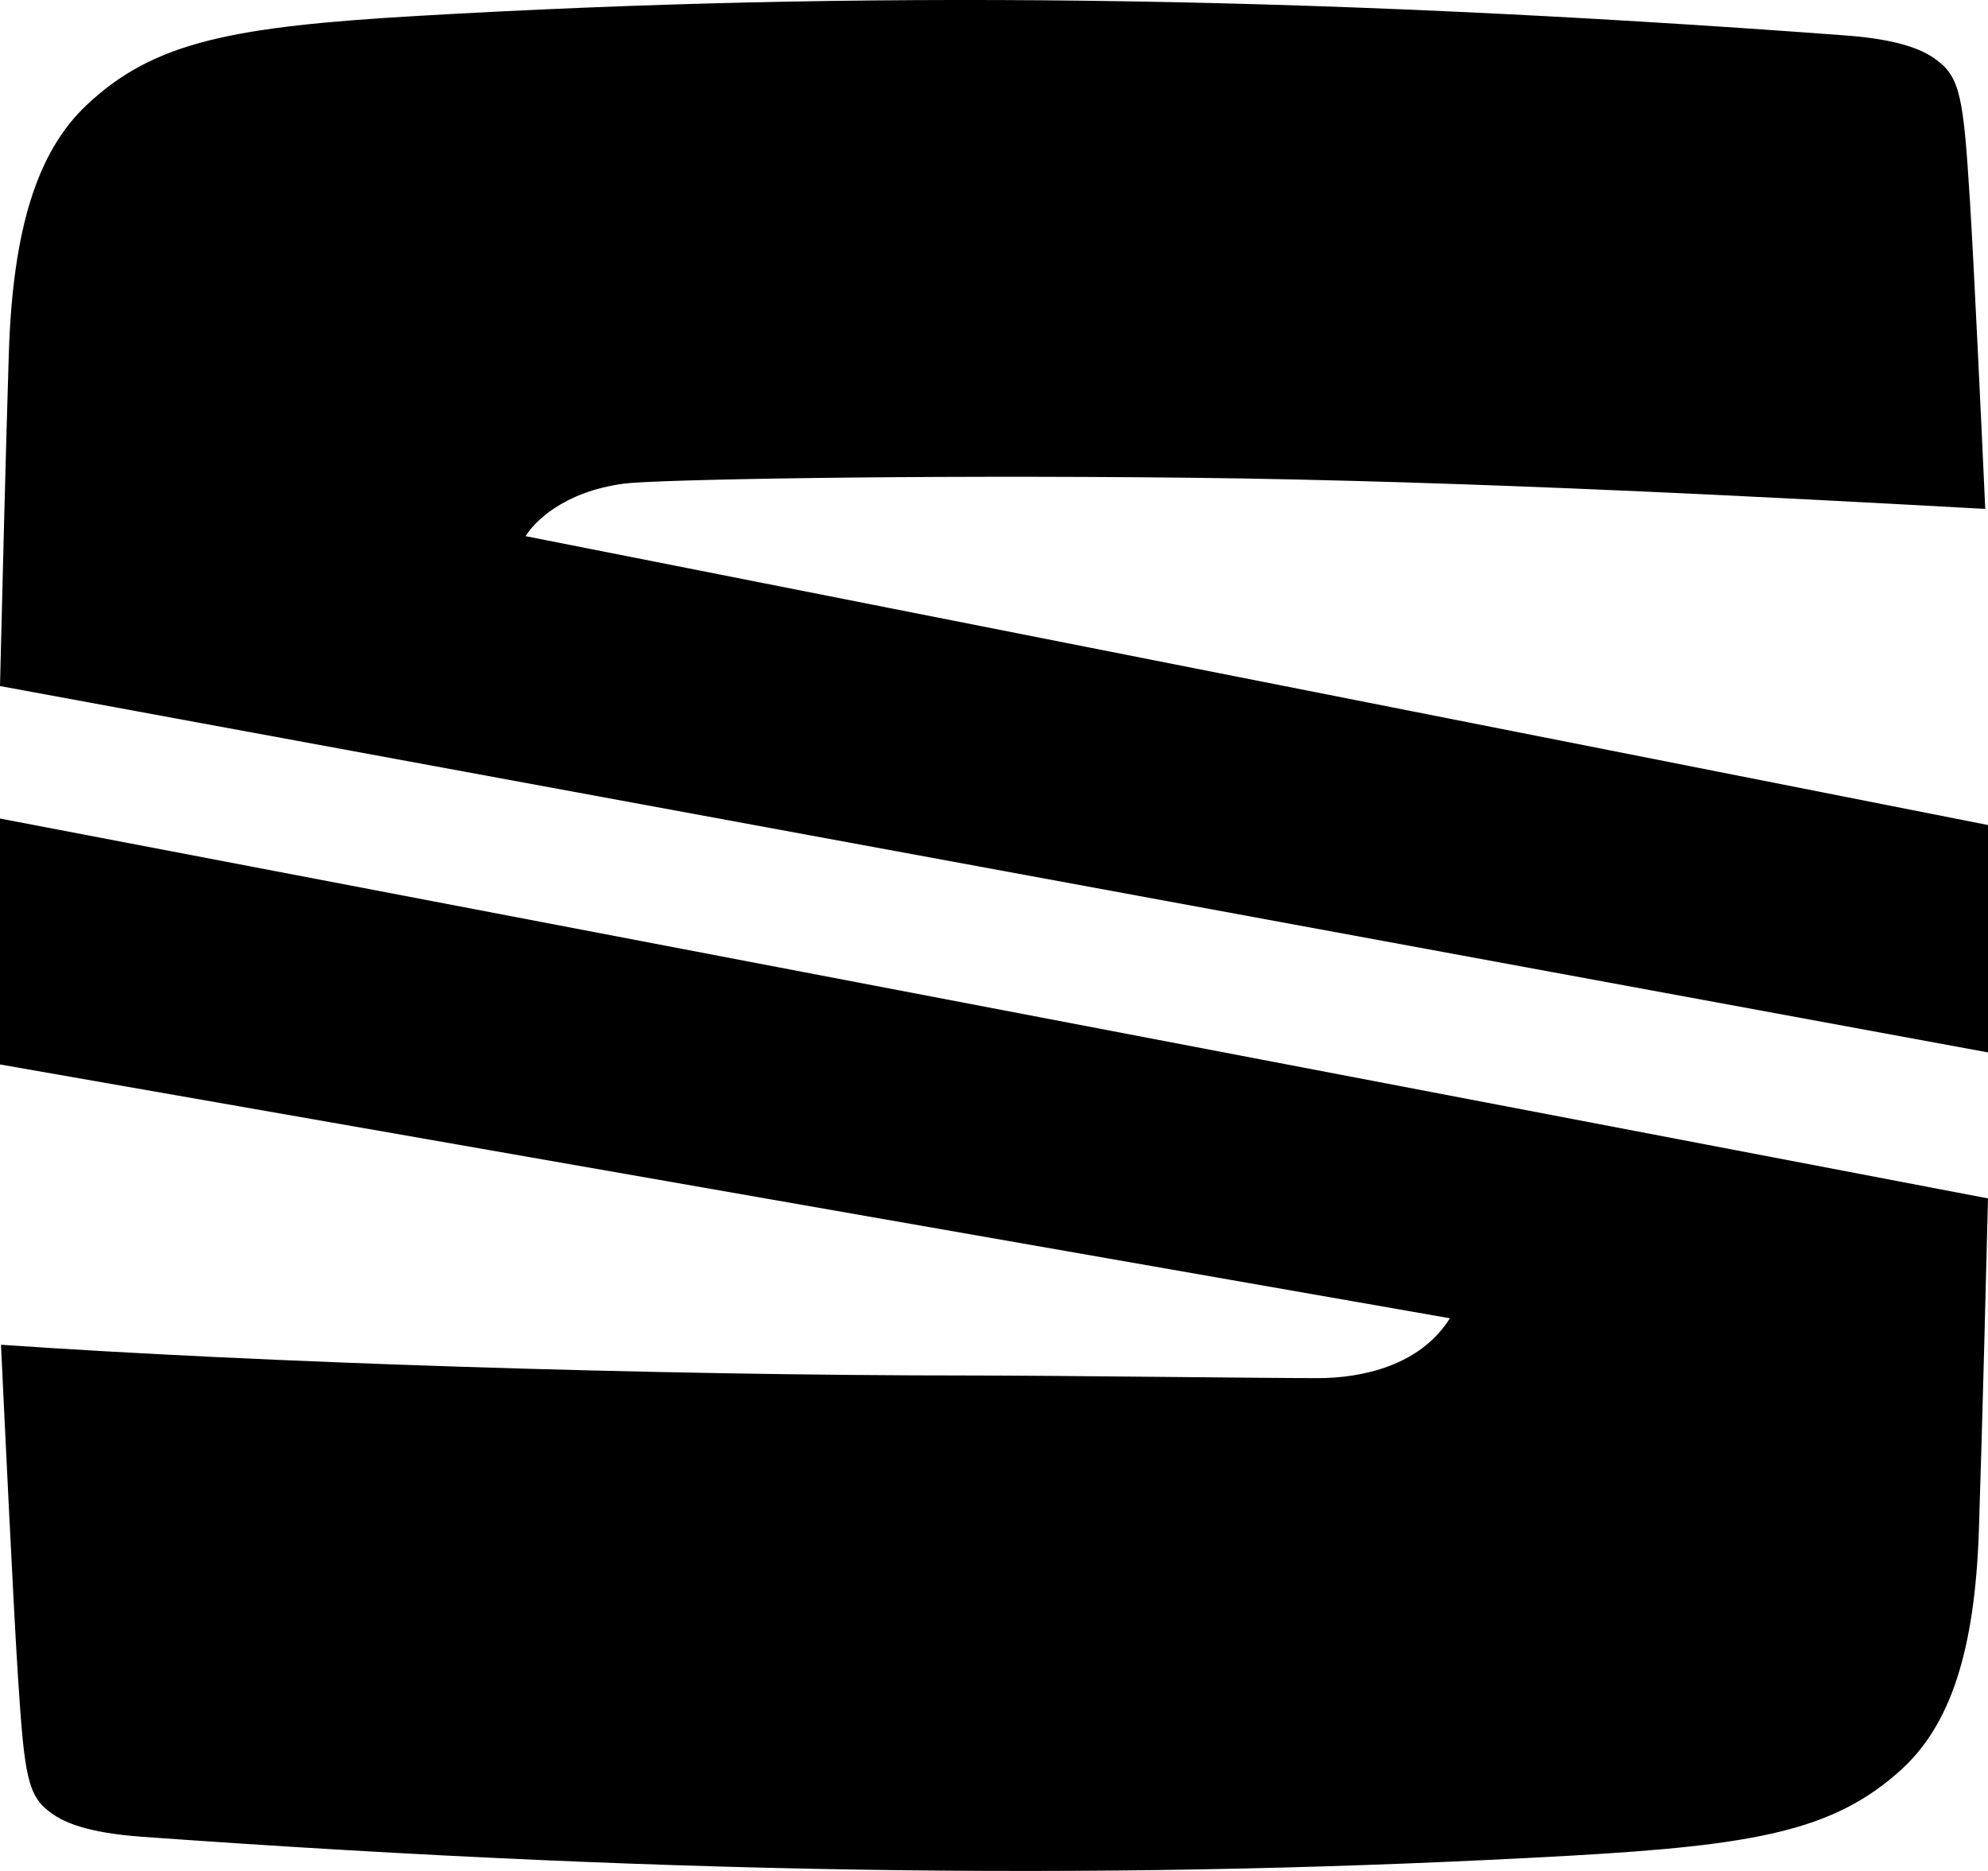
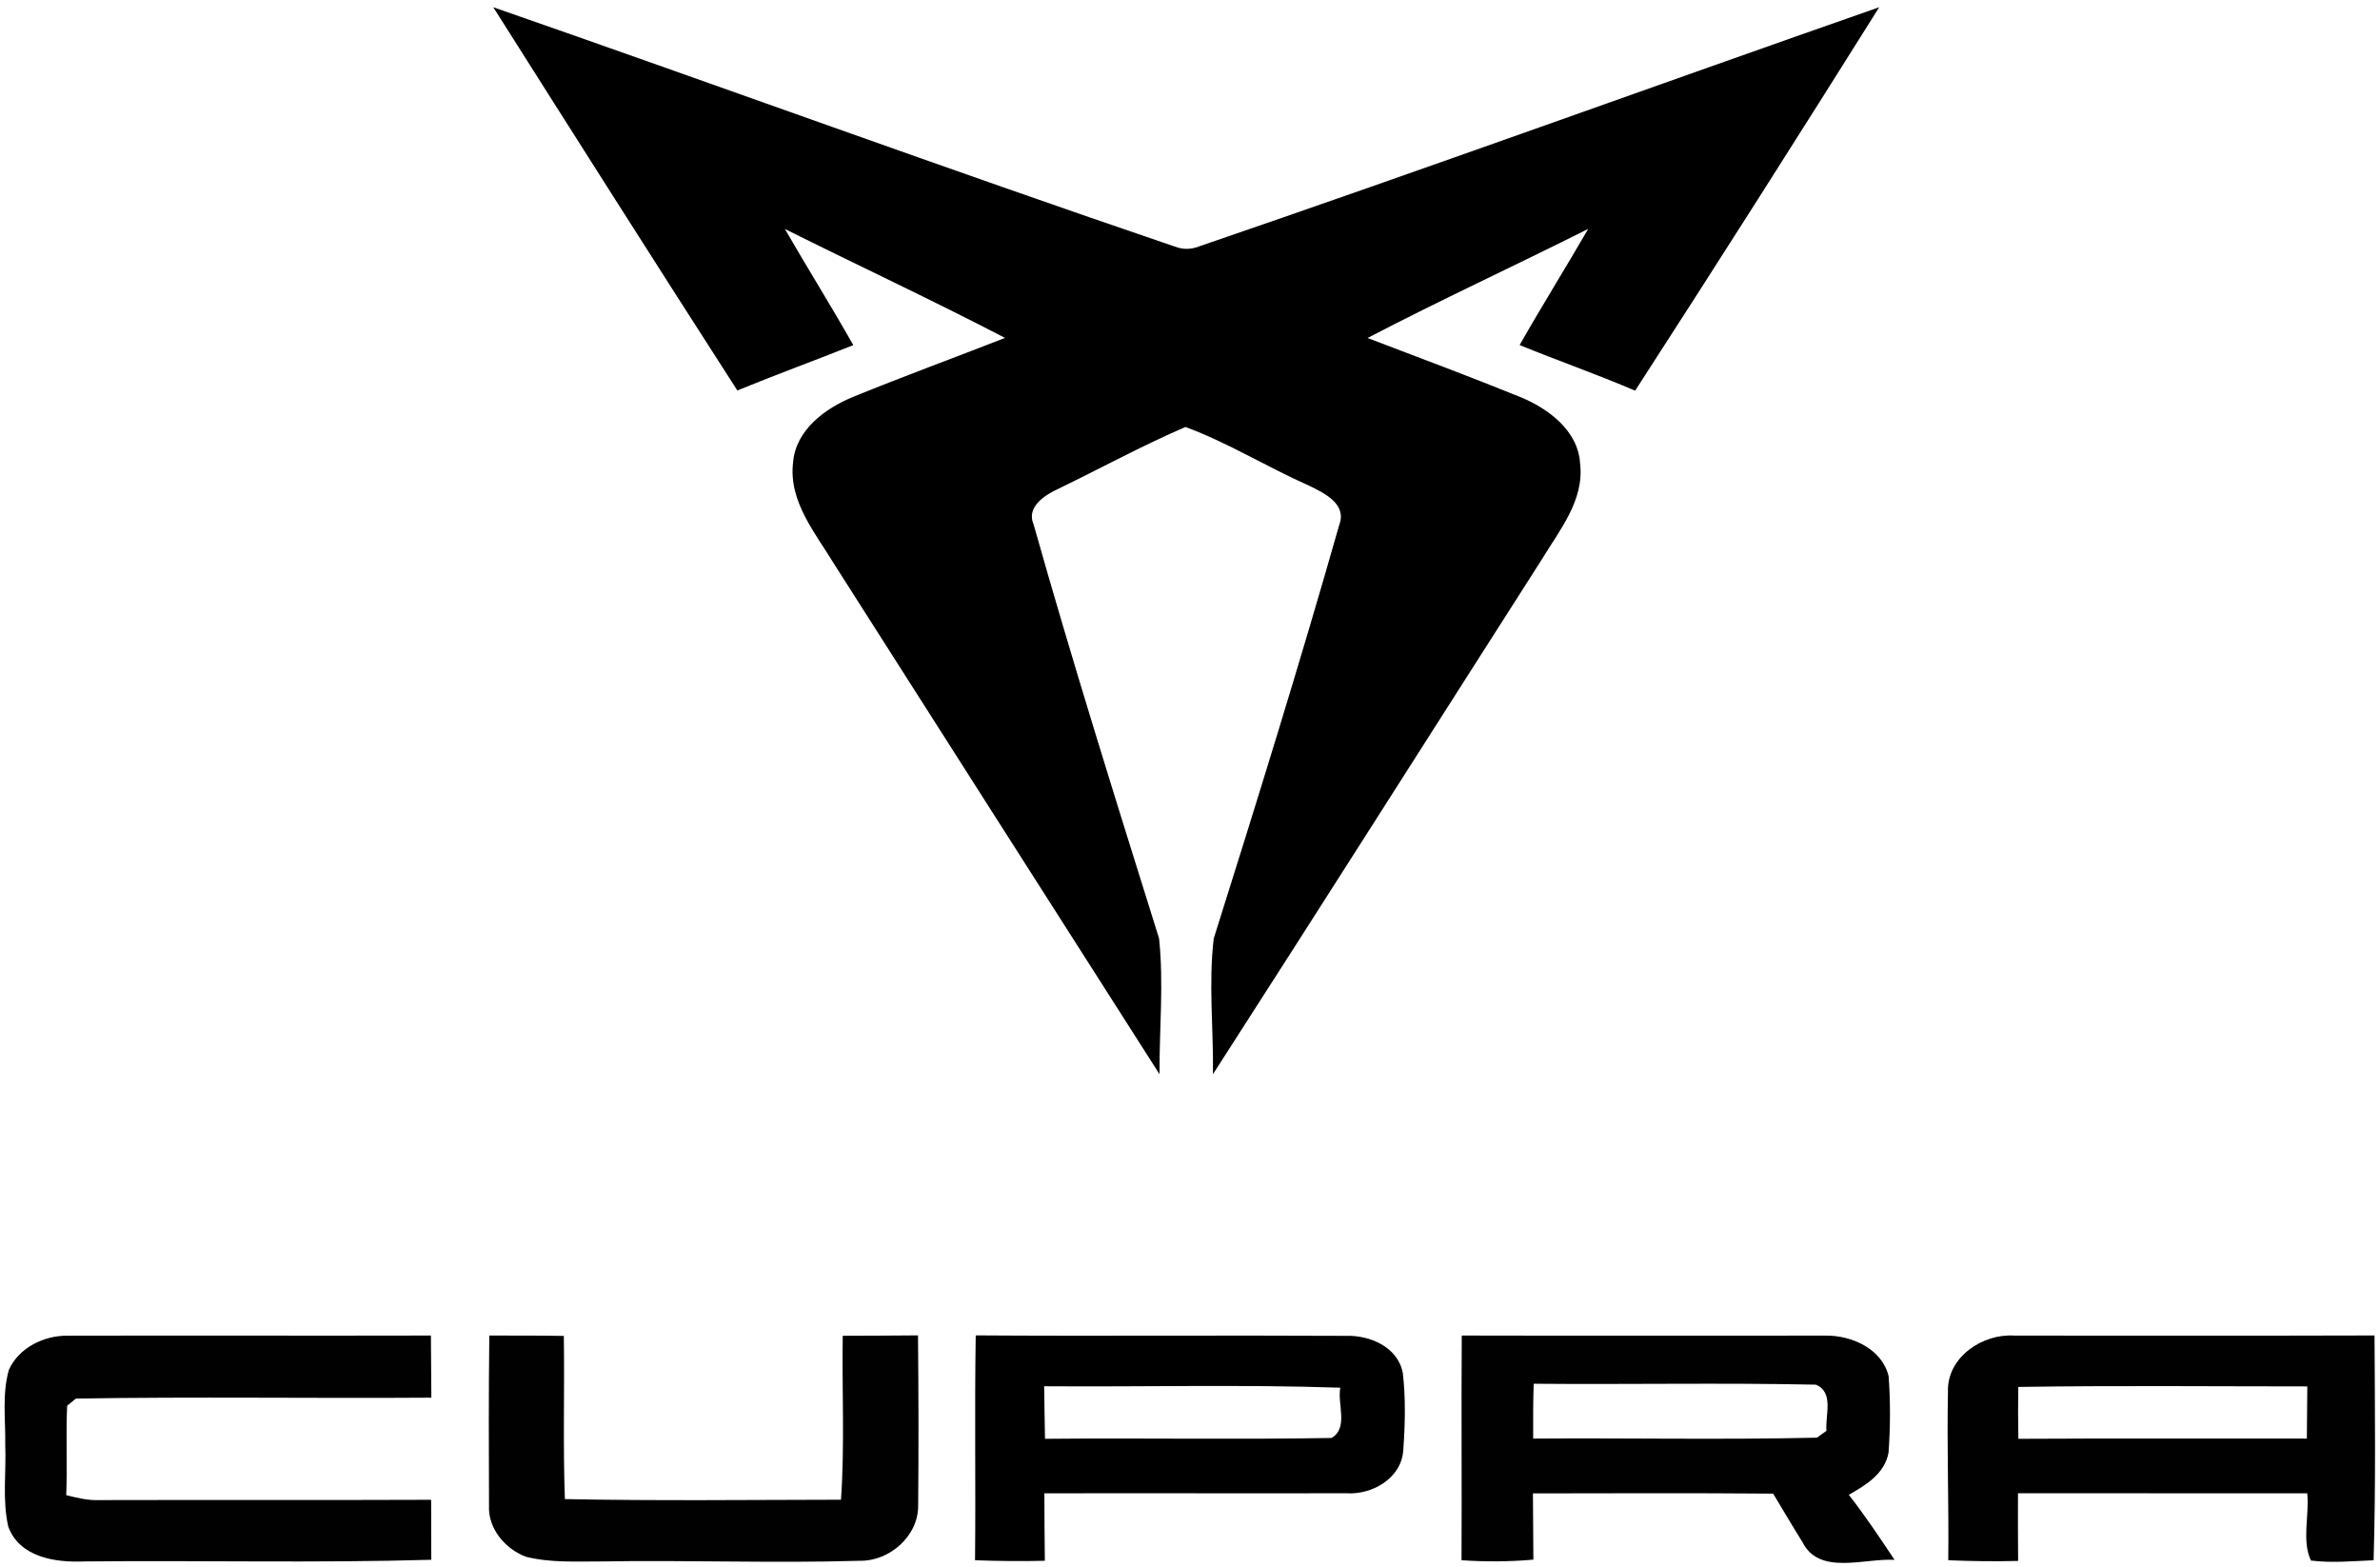
- <svg xmlns="http://www.w3.org/2000/svg" width="34px" height="32px" viewBox="0 0 34 32" version="1.1">
-   <g id="Page-1" stroke="none" stroke-width="1" fill="none" fill-rule="evenodd">
-     <g id="Group" fill="#010001">
-       <path d="M0,11.734 C0.028,10.57 0.098,7.722 0.151,6.044 C0.22,3.897 0.644,2.589 1.476,1.802 C2.624,0.715 3.963,0.456 7.16,0.271 C14.569,-0.159 22.11,-0.099 31.561,0.606 C32.544,0.679 32.917,0.876 33.11,1.018 C33.528,1.323 33.581,1.666 33.692,3.453 C33.756,4.475 33.885,7.204 33.953,8.704 C30.694,8.526 25.162,8.223 20.342,8.171 C15.522,8.119 11.183,8.202 10.668,8.272 C9.615,8.416 9.131,8.94 8.989,9.17 L34,14.111 L34,18 L0,11.734 Z" id="Fill-3" />
-       <path d="M0,14 L34,20.497 C33.977,21.445 33.901,24.455 33.844,26.18 C33.775,28.248 33.351,29.507 32.519,30.265 C31.371,31.311 30.032,31.56 26.835,31.74 C19.428,32.153 11.888,32.095 2.438,31.416 C1.455,31.346 1.084,31.156 0.889,31.019 C0.471,30.726 0.418,30.396 0.307,28.675 C0.232,27.524 0.07,24.125 0.017,23 C4.401,23.304 11.136,23.526 16.625,23.526 C18.003,23.526 21.587,23.571 22.54,23.571 C23.286,23.571 24.289,23.361 24.797,22.547 L0,18.206 L0,14 Z" id="Fill-5" />
-     </g>
+ <svg xmlns="http://www.w3.org/2000/svg" width="313pt" height="206pt" viewBox="0 0 313 206" version="1.1">
+   <g id="#ffffffff">
+ </g>
+   <g id="#000000ff">
+     <path fill="#000000" opacity="1.00" d=" M 64.87 0.95 C 94.77 11.35 124.51 22.23 154.48 32.42 C 155.54 32.83 156.59 32.83 157.65 32.42 C 187.57 22.18 217.29 11.39 247.14 0.95 C 236.55 17.83 225.86 34.65 215.04 51.38 C 210.04 49.23 204.89 47.44 199.85 45.38 C 202.77 40.24 205.91 35.22 208.87 30.10 C 199.23 34.95 189.42 39.46 179.85 44.45 C 186.54 47.00 193.24 49.50 199.88 52.19 C 203.58 53.70 207.55 56.61 207.80 60.95 C 208.39 65.77 205.10 69.71 202.77 73.57 C 188.35 96.13 174.01 118.75 159.52 141.27 C 159.60 135.33 158.92 129.33 159.62 123.43 C 165.32 105.34 170.95 87.23 176.14 68.99 C 177.16 66.28 174.13 64.83 172.18 63.88 C 166.68 61.45 161.53 58.23 155.90 56.15 C 150.19 58.62 144.71 61.61 139.11 64.32 C 137.38 65.12 134.94 66.70 135.93 68.96 C 141.08 87.21 146.77 105.31 152.43 123.41 C 153.06 129.32 152.46 135.32 152.49 141.27 C 138.23 118.95 124.00 96.60 109.76 74.27 C 107.28 70.16 103.68 65.96 104.30 60.83 C 104.63 56.52 108.58 53.66 112.28 52.16 C 118.86 49.48 125.54 47.03 132.17 44.44 C 122.62 39.47 112.85 34.92 103.22 30.11 C 106.17 35.23 109.31 40.24 112.22 45.39 C 107.15 47.41 102.02 49.28 96.97 51.35 C 86.19 34.60 75.52 17.77 64.87 0.95 Z" />
+     <path fill="#000000" opacity="1.00" d=" M 128.23 205.19 C 128.33 195.33 128.16 185.48 128.32 175.62 C 144.54 175.73 160.77 175.59 176.99 175.68 C 180.16 175.57 183.86 177.16 184.49 180.58 C 184.88 183.93 184.79 187.33 184.55 190.68 C 184.35 194.38 180.47 196.62 177.05 196.38 C 163.82 196.41 150.59 196.36 137.35 196.39 C 137.36 199.35 137.37 202.30 137.41 205.26 C 134.35 205.34 131.29 205.30 128.23 205.19 M 137.32 182.31 C 137.36 184.61 137.38 186.91 137.43 189.22 C 149.99 189.10 162.55 189.33 175.11 189.11 C 177.39 187.79 175.84 184.62 176.27 182.50 C 163.30 182.06 150.30 182.41 137.32 182.31 Z" />
+   </g>
+   <g id="#010101ff">
+     <path fill="#010101" opacity="1.00" d=" M 1.16 180.17 C 2.46 177.23 5.83 175.59 8.96 175.66 C 24.86 175.62 40.76 175.68 56.67 175.64 C 56.70 178.36 56.71 181.09 56.73 183.81 C 41.15 183.92 25.55 183.67 9.98 183.93 C 9.69 184.16 9.12 184.63 8.83 184.87 C 8.65 188.78 8.87 192.71 8.71 196.63 C 10.12 196.98 11.55 197.34 13.02 197.28 C 27.58 197.24 42.14 197.30 56.70 197.24 C 56.71 199.87 56.72 202.50 56.72 205.13 C 41.47 205.57 26.20 205.19 10.95 205.35 C 7.21 205.50 2.57 204.78 1.09 200.78 C 0.28 197.24 0.84 193.57 0.69 189.98 C 0.74 186.72 0.26 183.36 1.16 180.17 Z" />
+     <path fill="#010101" opacity="1.00" d=" M 64.31 198.01 C 64.28 190.55 64.26 183.09 64.35 175.64 C 67.61 175.65 70.88 175.63 74.15 175.69 C 74.26 182.84 74.03 190.00 74.29 197.15 C 86.39 197.39 98.50 197.25 110.60 197.23 C 111.10 190.05 110.72 182.85 110.83 175.67 C 114.13 175.65 117.43 175.66 120.73 175.62 C 120.80 183.07 120.82 190.53 120.75 197.99 C 120.79 201.99 117.00 205.33 113.09 205.26 C 101.73 205.60 90.36 205.15 78.99 205.35 C 75.71 205.34 72.37 205.54 69.16 204.73 C 66.44 203.71 64.16 201.02 64.31 198.01 Z" />
+     <path fill="#010101" opacity="1.00" d=" M 192.24 175.64 C 208.17 175.68 224.10 175.64 240.03 175.65 C 243.47 175.58 247.52 177.37 248.38 181.00 C 248.62 184.33 248.61 187.69 248.37 191.02 C 247.87 193.82 245.40 195.29 243.14 196.59 C 245.30 199.33 247.22 202.24 249.16 205.14 C 245.22 204.89 239.24 207.25 237.04 202.79 C 235.72 200.69 234.47 198.55 233.19 196.43 C 222.66 196.34 212.13 196.39 201.60 196.40 C 201.62 199.30 201.63 202.20 201.66 205.11 C 198.51 205.39 195.35 205.40 192.21 205.19 C 192.26 195.34 192.17 185.49 192.24 175.64 M 201.70 181.98 C 201.62 184.38 201.62 186.79 201.63 189.19 C 214.07 189.10 226.52 189.36 238.95 189.07 C 239.26 188.85 239.88 188.40 240.20 188.17 C 240.02 186.15 241.23 183.10 238.81 182.10 C 226.45 181.84 214.07 182.09 201.70 181.98 Z" />
+     <path fill="#010101" opacity="1.00" d=" M 256.18 182.99 C 256.05 178.48 260.76 175.34 264.94 175.65 C 280.72 175.64 296.50 175.68 312.28 175.63 C 312.33 185.48 312.45 195.34 312.16 205.19 C 309.42 205.31 306.65 205.57 303.92 205.23 C 302.68 202.64 303.73 199.26 303.43 196.39 C 290.75 196.38 278.07 196.39 265.39 196.38 C 265.37 199.34 265.39 202.31 265.41 205.28 C 262.34 205.36 259.28 205.32 256.22 205.19 C 256.31 197.79 256.03 190.39 256.18 182.99 M 265.43 182.40 C 265.39 184.67 265.40 186.94 265.44 189.22 C 278.08 189.15 290.73 189.20 303.38 189.19 C 303.40 186.90 303.41 184.62 303.44 182.33 C 290.77 182.33 278.10 182.20 265.43 182.40 Z" />
  </g>
</svg>
